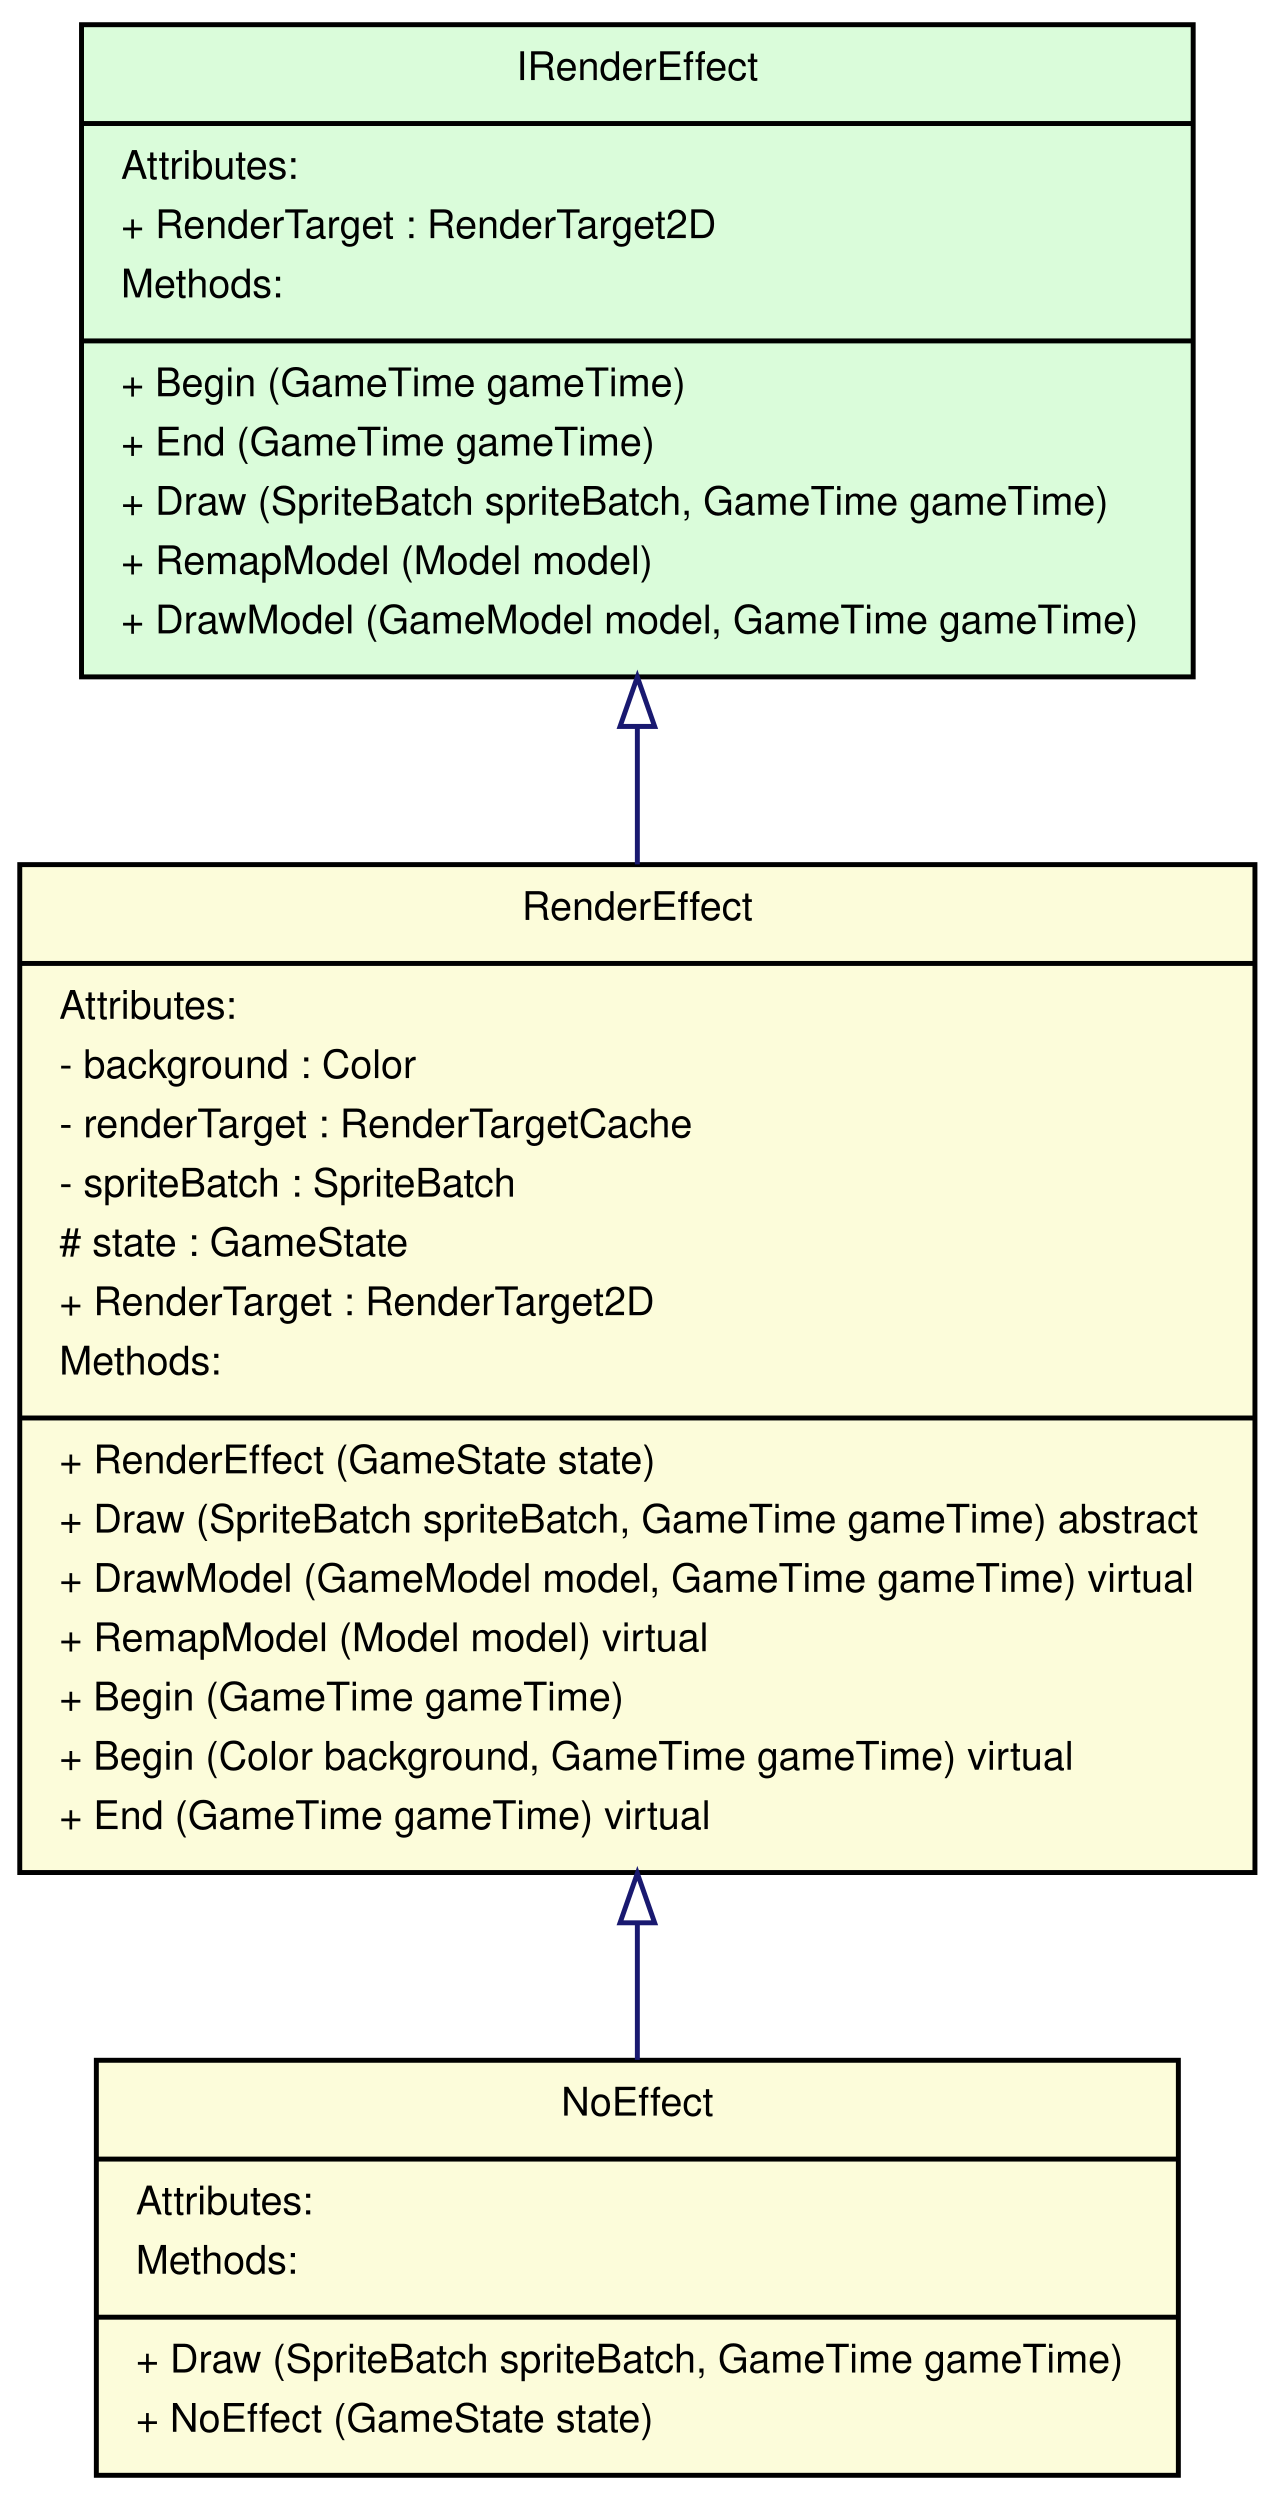
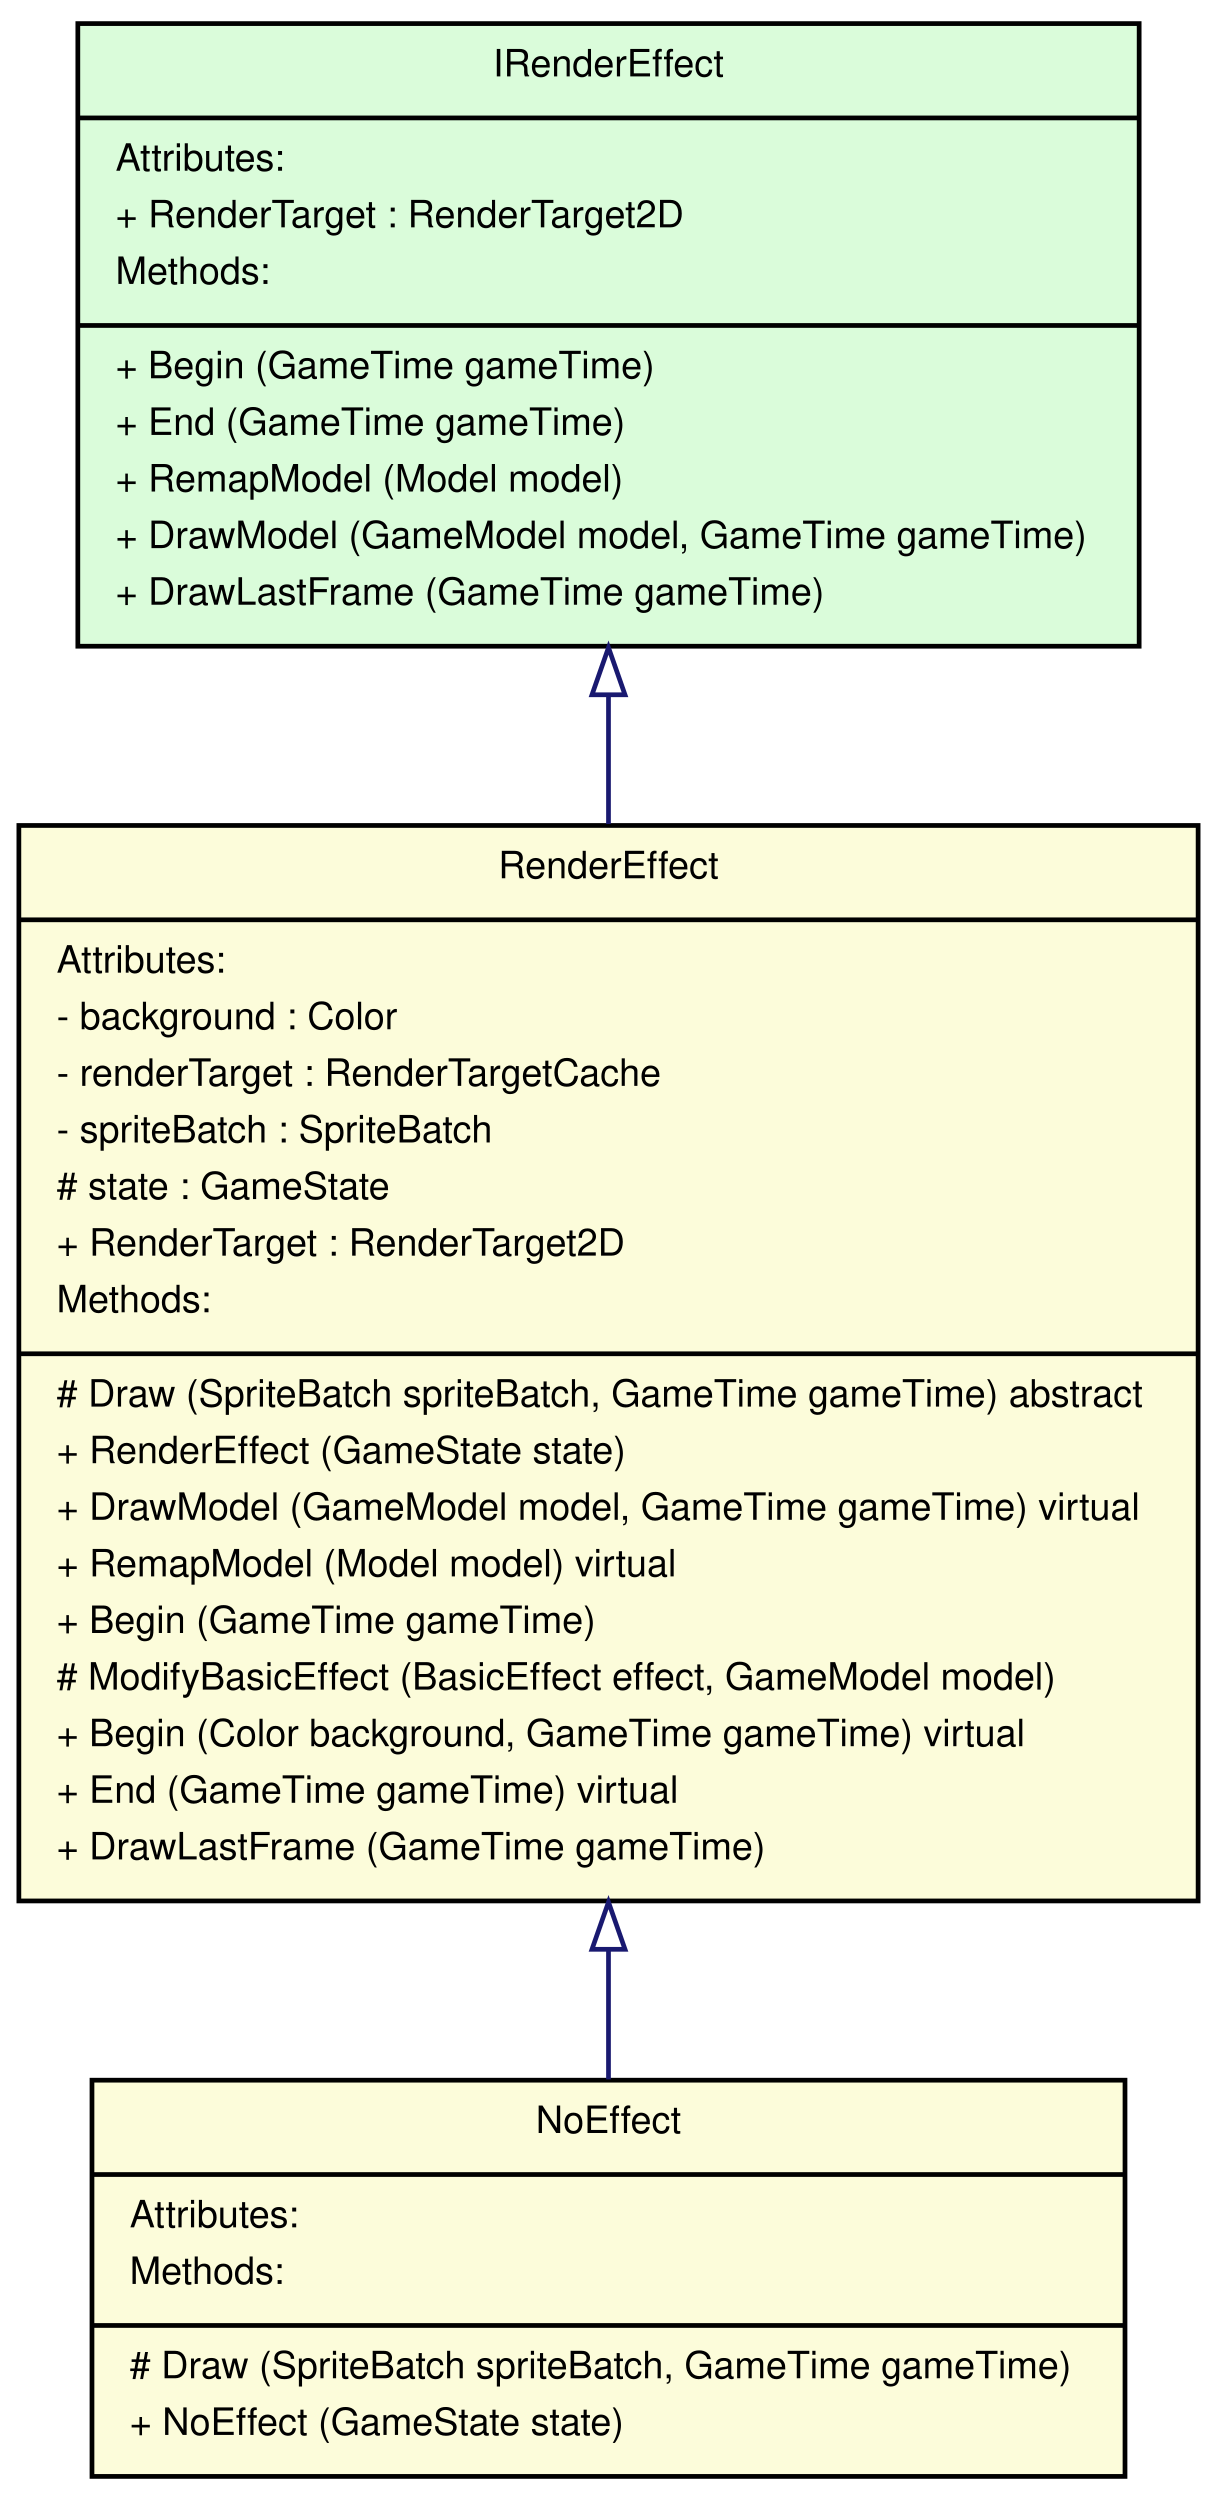
- <svg xmlns="http://www.w3.org/2000/svg" width="258pt" height="506pt" viewBox="0.00 0.00 258.00 506.00">
-   <g id="graph1" class="graph" transform="scale(1 1) rotate(0) translate(4 502)">
-     <polygon fill="white" stroke="white" points="-4,5 -4,-502 255,-502 255,5 -4,5" />
+ <svg xmlns="http://www.w3.org/2000/svg" width="258pt" height="530pt" viewBox="0.00 0.00 258.00 530.00">
+   <g id="graph1" class="graph" transform="scale(1 1) rotate(0) translate(4 526)">
+     <polygon fill="white" stroke="white" points="-4,5 -4,-526 255,-526 255,5 -4,5" />
    <g id="node1" class="node">
      <polygon fill="#fcfcda" stroke="black" points="15.5,-1 15.5,-85 234.5,-85 234.5,-1 15.5,-1" />
      <text text-anchor="middle" x="125" y="-73.8" font-family="Helvetica,sans-Serif" font-size="8.00">NoEffect</text>
      <polyline fill="none" stroke="black" points="15.5,-65 234.5,-65 " />
      <text text-anchor="start" x="23.5" y="-53.8" font-family="Helvetica,sans-Serif" font-size="8.00">Attributes:</text>
      <text text-anchor="start" x="23.5" y="-41.8" font-family="Helvetica,sans-Serif" font-size="8.00">Methods:</text>
      <polyline fill="none" stroke="black" points="15.5,-33 234.5,-33 " />
-       <text text-anchor="start" x="23.5" y="-21.8" font-family="Helvetica,sans-Serif" font-size="8.00">+ Draw (SpriteBatch spriteBatch, GameTime gameTime)</text>
+       <text text-anchor="start" x="23.5" y="-21.8" font-family="Helvetica,sans-Serif" font-size="8.00"># Draw (SpriteBatch spriteBatch, GameTime gameTime)</text>
      <text text-anchor="start" x="23.5" y="-9.8" font-family="Helvetica,sans-Serif" font-size="8.00">+ NoEffect (GameState state)</text>
    </g>
    <g id="node2" class="node">
-       <polygon fill="#fcfcda" stroke="black" points="0,-123 0,-327 250,-327 250,-123 0,-123" />
-       <text text-anchor="middle" x="125" y="-315.8" font-family="Helvetica,sans-Serif" font-size="8.00">RenderEffect</text>
-       <polyline fill="none" stroke="black" points="0,-307 250,-307 " />
-       <text text-anchor="start" x="8" y="-295.8" font-family="Helvetica,sans-Serif" font-size="8.00">Attributes:</text>
-       <text text-anchor="start" x="8" y="-283.8" font-family="Helvetica,sans-Serif" font-size="8.00">- background : Color</text>
-       <text text-anchor="start" x="8" y="-271.8" font-family="Helvetica,sans-Serif" font-size="8.00">- renderTarget : RenderTargetCache</text>
-       <text text-anchor="start" x="8" y="-259.8" font-family="Helvetica,sans-Serif" font-size="8.00">- spriteBatch : SpriteBatch</text>
-       <text text-anchor="start" x="8" y="-247.8" font-family="Helvetica,sans-Serif" font-size="8.00"># state : GameState</text>
-       <text text-anchor="start" x="8" y="-235.8" font-family="Helvetica,sans-Serif" font-size="8.00">+ RenderTarget : RenderTarget2D</text>
-       <text text-anchor="start" x="8" y="-223.8" font-family="Helvetica,sans-Serif" font-size="8.00">Methods:</text>
-       <polyline fill="none" stroke="black" points="0,-215 250,-215 " />
-       <text text-anchor="start" x="8" y="-203.8" font-family="Helvetica,sans-Serif" font-size="8.00">+ RenderEffect (GameState state)</text>
-       <text text-anchor="start" x="8" y="-191.8" font-family="Helvetica,sans-Serif" font-size="8.00">+ Draw (SpriteBatch spriteBatch, GameTime gameTime) abstract</text>
-       <text text-anchor="start" x="8" y="-179.8" font-family="Helvetica,sans-Serif" font-size="8.00">+ DrawModel (GameModel model, GameTime gameTime) virtual</text>
-       <text text-anchor="start" x="8" y="-167.8" font-family="Helvetica,sans-Serif" font-size="8.00">+ RemapModel (Model model) virtual</text>
-       <text text-anchor="start" x="8" y="-155.8" font-family="Helvetica,sans-Serif" font-size="8.00">+ Begin (GameTime gameTime)</text>
-       <text text-anchor="start" x="8" y="-143.8" font-family="Helvetica,sans-Serif" font-size="8.00">+ Begin (Color background, GameTime gameTime) virtual</text>
-       <text text-anchor="start" x="8" y="-131.8" font-family="Helvetica,sans-Serif" font-size="8.00">+ End (GameTime gameTime) virtual</text>
+       <polygon fill="#fcfcda" stroke="black" points="0,-123 0,-351 250,-351 250,-123 0,-123" />
+       <text text-anchor="middle" x="125" y="-339.8" font-family="Helvetica,sans-Serif" font-size="8.00">RenderEffect</text>
+       <polyline fill="none" stroke="black" points="0,-331 250,-331 " />
+       <text text-anchor="start" x="8" y="-319.8" font-family="Helvetica,sans-Serif" font-size="8.00">Attributes:</text>
+       <text text-anchor="start" x="8" y="-307.8" font-family="Helvetica,sans-Serif" font-size="8.00">- background : Color</text>
+       <text text-anchor="start" x="8" y="-295.8" font-family="Helvetica,sans-Serif" font-size="8.00">- renderTarget : RenderTargetCache</text>
+       <text text-anchor="start" x="8" y="-283.8" font-family="Helvetica,sans-Serif" font-size="8.00">- spriteBatch : SpriteBatch</text>
+       <text text-anchor="start" x="8" y="-271.8" font-family="Helvetica,sans-Serif" font-size="8.00"># state : GameState</text>
+       <text text-anchor="start" x="8" y="-259.8" font-family="Helvetica,sans-Serif" font-size="8.00">+ RenderTarget : RenderTarget2D</text>
+       <text text-anchor="start" x="8" y="-247.8" font-family="Helvetica,sans-Serif" font-size="8.00">Methods:</text>
+       <polyline fill="none" stroke="black" points="0,-239 250,-239 " />
+       <text text-anchor="start" x="8" y="-227.8" font-family="Helvetica,sans-Serif" font-size="8.00"># Draw (SpriteBatch spriteBatch, GameTime gameTime) abstract</text>
+       <text text-anchor="start" x="8" y="-215.8" font-family="Helvetica,sans-Serif" font-size="8.00">+ RenderEffect (GameState state)</text>
+       <text text-anchor="start" x="8" y="-203.8" font-family="Helvetica,sans-Serif" font-size="8.00">+ DrawModel (GameModel model, GameTime gameTime) virtual</text>
+       <text text-anchor="start" x="8" y="-191.8" font-family="Helvetica,sans-Serif" font-size="8.00">+ RemapModel (Model model) virtual</text>
+       <text text-anchor="start" x="8" y="-179.8" font-family="Helvetica,sans-Serif" font-size="8.00">+ Begin (GameTime gameTime)</text>
+       <text text-anchor="start" x="8" y="-167.8" font-family="Helvetica,sans-Serif" font-size="8.00"># ModifyBasicEffect (BasicEffect effect, GameModel model)</text>
+       <text text-anchor="start" x="8" y="-155.8" font-family="Helvetica,sans-Serif" font-size="8.00">+ Begin (Color background, GameTime gameTime) virtual</text>
+       <text text-anchor="start" x="8" y="-143.8" font-family="Helvetica,sans-Serif" font-size="8.00">+ End (GameTime gameTime) virtual</text>
+       <text text-anchor="start" x="8" y="-131.8" font-family="Helvetica,sans-Serif" font-size="8.00">+ DrawLastFrame (GameTime gameTime)</text>
    </g>
    <g id="edge2" class="edge">
-       <path fill="none" stroke="midnightblue" d="M125,-112.634C125,-102.952 125,-93.612 125,-85.087" />
-       <polygon fill="none" stroke="midnightblue" points="121.5,-112.828 125,-122.828 128.5,-112.828 121.5,-112.828" />
+       <path fill="none" stroke="midnightblue" d="M125,-112.548C125,-102.882 125,-93.612 125,-85.167" />
+       <polygon fill="none" stroke="midnightblue" points="121.5,-112.747 125,-122.747 128.5,-112.747 121.5,-112.747" />
    </g>
    <g id="node3" class="node">
-       <polygon fill="#dafcda" stroke="black" points="12.5,-365 12.5,-497 237.5,-497 237.5,-365 12.5,-365" />
-       <text text-anchor="middle" x="125" y="-485.8" font-family="Helvetica,sans-Serif" font-size="8.00">IRenderEffect</text>
-       <polyline fill="none" stroke="black" points="12.5,-477 237.5,-477 " />
-       <text text-anchor="start" x="20.5" y="-465.8" font-family="Helvetica,sans-Serif" font-size="8.00">Attributes:</text>
-       <text text-anchor="start" x="20.5" y="-453.8" font-family="Helvetica,sans-Serif" font-size="8.00">+ RenderTarget : RenderTarget2D</text>
-       <text text-anchor="start" x="20.5" y="-441.8" font-family="Helvetica,sans-Serif" font-size="8.00">Methods:</text>
-       <polyline fill="none" stroke="black" points="12.5,-433 237.5,-433 " />
-       <text text-anchor="start" x="20.5" y="-421.8" font-family="Helvetica,sans-Serif" font-size="8.00">+ Begin (GameTime gameTime)</text>
-       <text text-anchor="start" x="20.5" y="-409.8" font-family="Helvetica,sans-Serif" font-size="8.00">+ End (GameTime gameTime)</text>
-       <text text-anchor="start" x="20.5" y="-397.8" font-family="Helvetica,sans-Serif" font-size="8.00">+ Draw (SpriteBatch spriteBatch, GameTime gameTime)</text>
-       <text text-anchor="start" x="20.5" y="-385.8" font-family="Helvetica,sans-Serif" font-size="8.00">+ RemapModel (Model model)</text>
-       <text text-anchor="start" x="20.5" y="-373.8" font-family="Helvetica,sans-Serif" font-size="8.00">+ DrawModel (GameModel model, GameTime gameTime)</text>
+       <polygon fill="#dafcda" stroke="black" points="12.5,-389 12.5,-521 237.5,-521 237.5,-389 12.5,-389" />
+       <text text-anchor="middle" x="125" y="-509.8" font-family="Helvetica,sans-Serif" font-size="8.00">IRenderEffect</text>
+       <polyline fill="none" stroke="black" points="12.5,-501 237.5,-501 " />
+       <text text-anchor="start" x="20.5" y="-489.8" font-family="Helvetica,sans-Serif" font-size="8.00">Attributes:</text>
+       <text text-anchor="start" x="20.5" y="-477.8" font-family="Helvetica,sans-Serif" font-size="8.00">+ RenderTarget : RenderTarget2D</text>
+       <text text-anchor="start" x="20.5" y="-465.8" font-family="Helvetica,sans-Serif" font-size="8.00">Methods:</text>
+       <polyline fill="none" stroke="black" points="12.5,-457 237.5,-457 " />
+       <text text-anchor="start" x="20.5" y="-445.8" font-family="Helvetica,sans-Serif" font-size="8.00">+ Begin (GameTime gameTime)</text>
+       <text text-anchor="start" x="20.5" y="-433.8" font-family="Helvetica,sans-Serif" font-size="8.00">+ End (GameTime gameTime)</text>
+       <text text-anchor="start" x="20.5" y="-421.8" font-family="Helvetica,sans-Serif" font-size="8.00">+ RemapModel (Model model)</text>
+       <text text-anchor="start" x="20.5" y="-409.8" font-family="Helvetica,sans-Serif" font-size="8.00">+ DrawModel (GameModel model, GameTime gameTime)</text>
+       <text text-anchor="start" x="20.5" y="-397.8" font-family="Helvetica,sans-Serif" font-size="8.00">+ DrawLastFrame (GameTime gameTime)</text>
    </g>
    <g id="edge4" class="edge">
-       <path fill="none" stroke="midnightblue" d="M125,-354.867C125,-345.791 125,-336.415 125,-327.051" />
-       <polygon fill="none" stroke="midnightblue" points="121.5,-354.97 125,-364.97 128.5,-354.97 121.5,-354.97" />
+       <path fill="none" stroke="midnightblue" d="M125,-378.488C125,-369.649 125,-360.496 125,-351.293" />
+       <polygon fill="none" stroke="midnightblue" points="121.5,-378.705 125,-388.705 128.5,-378.705 121.5,-378.705" />
    </g>
  </g>
</svg>
